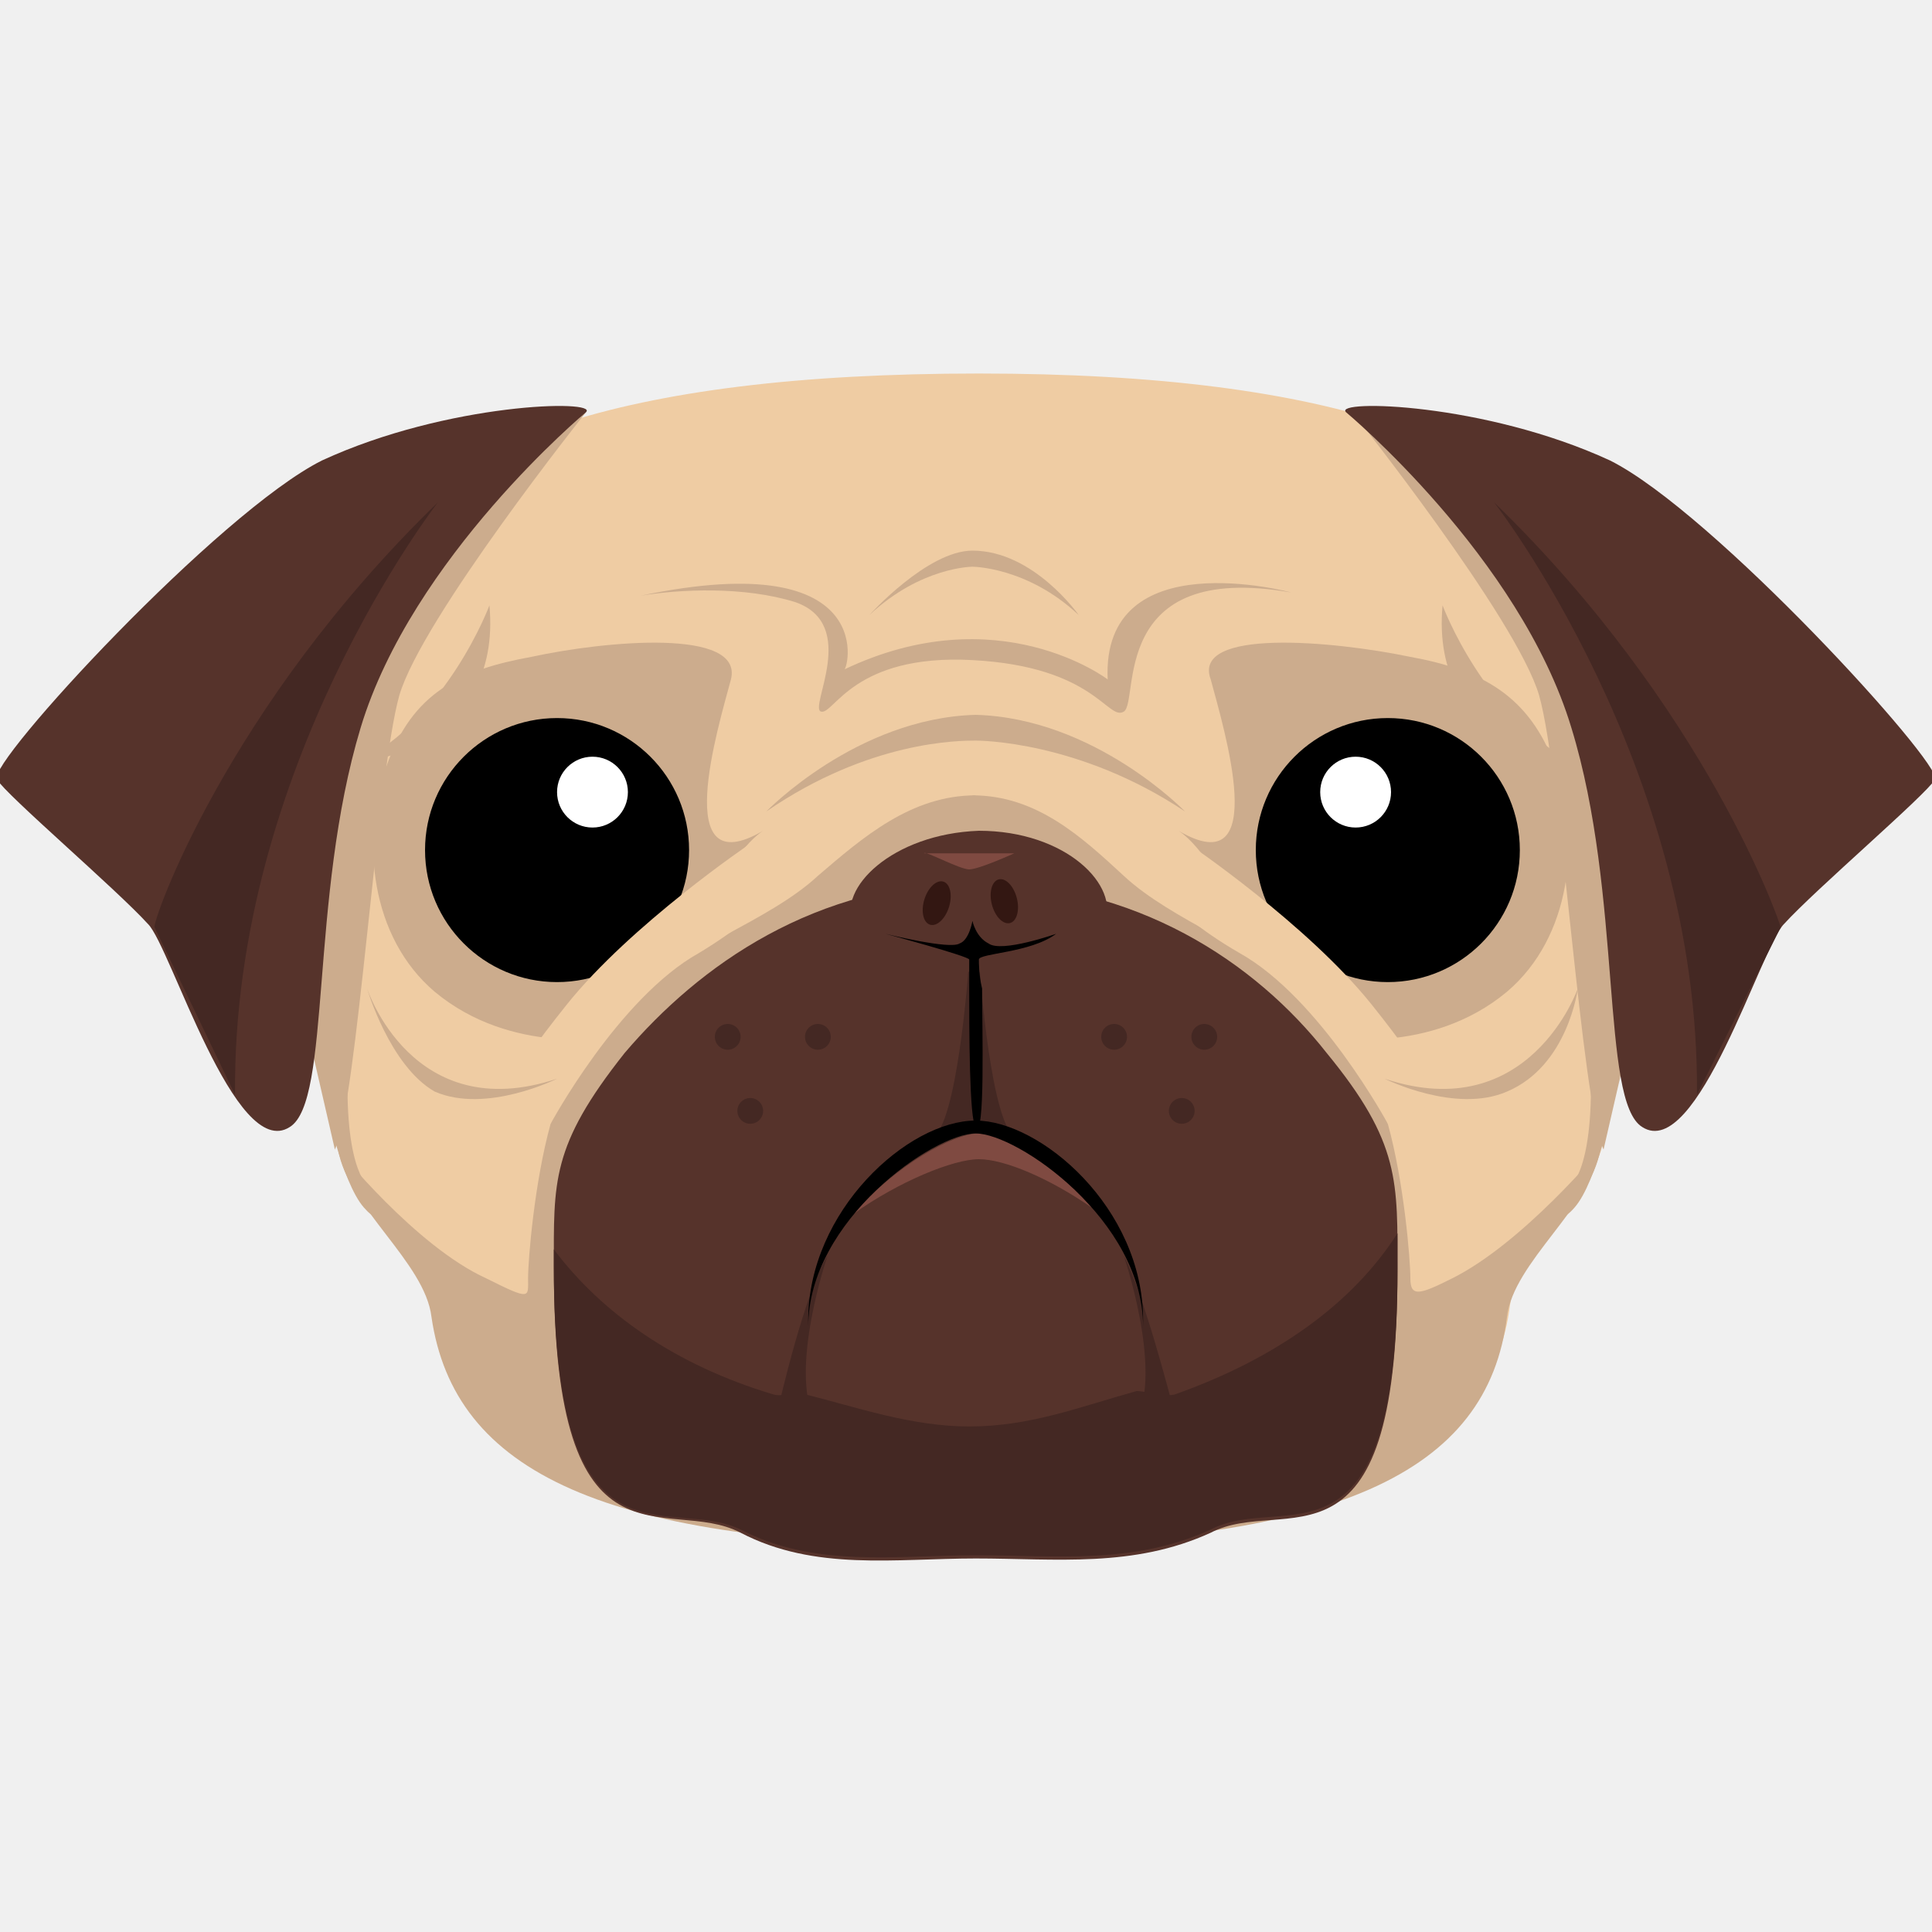
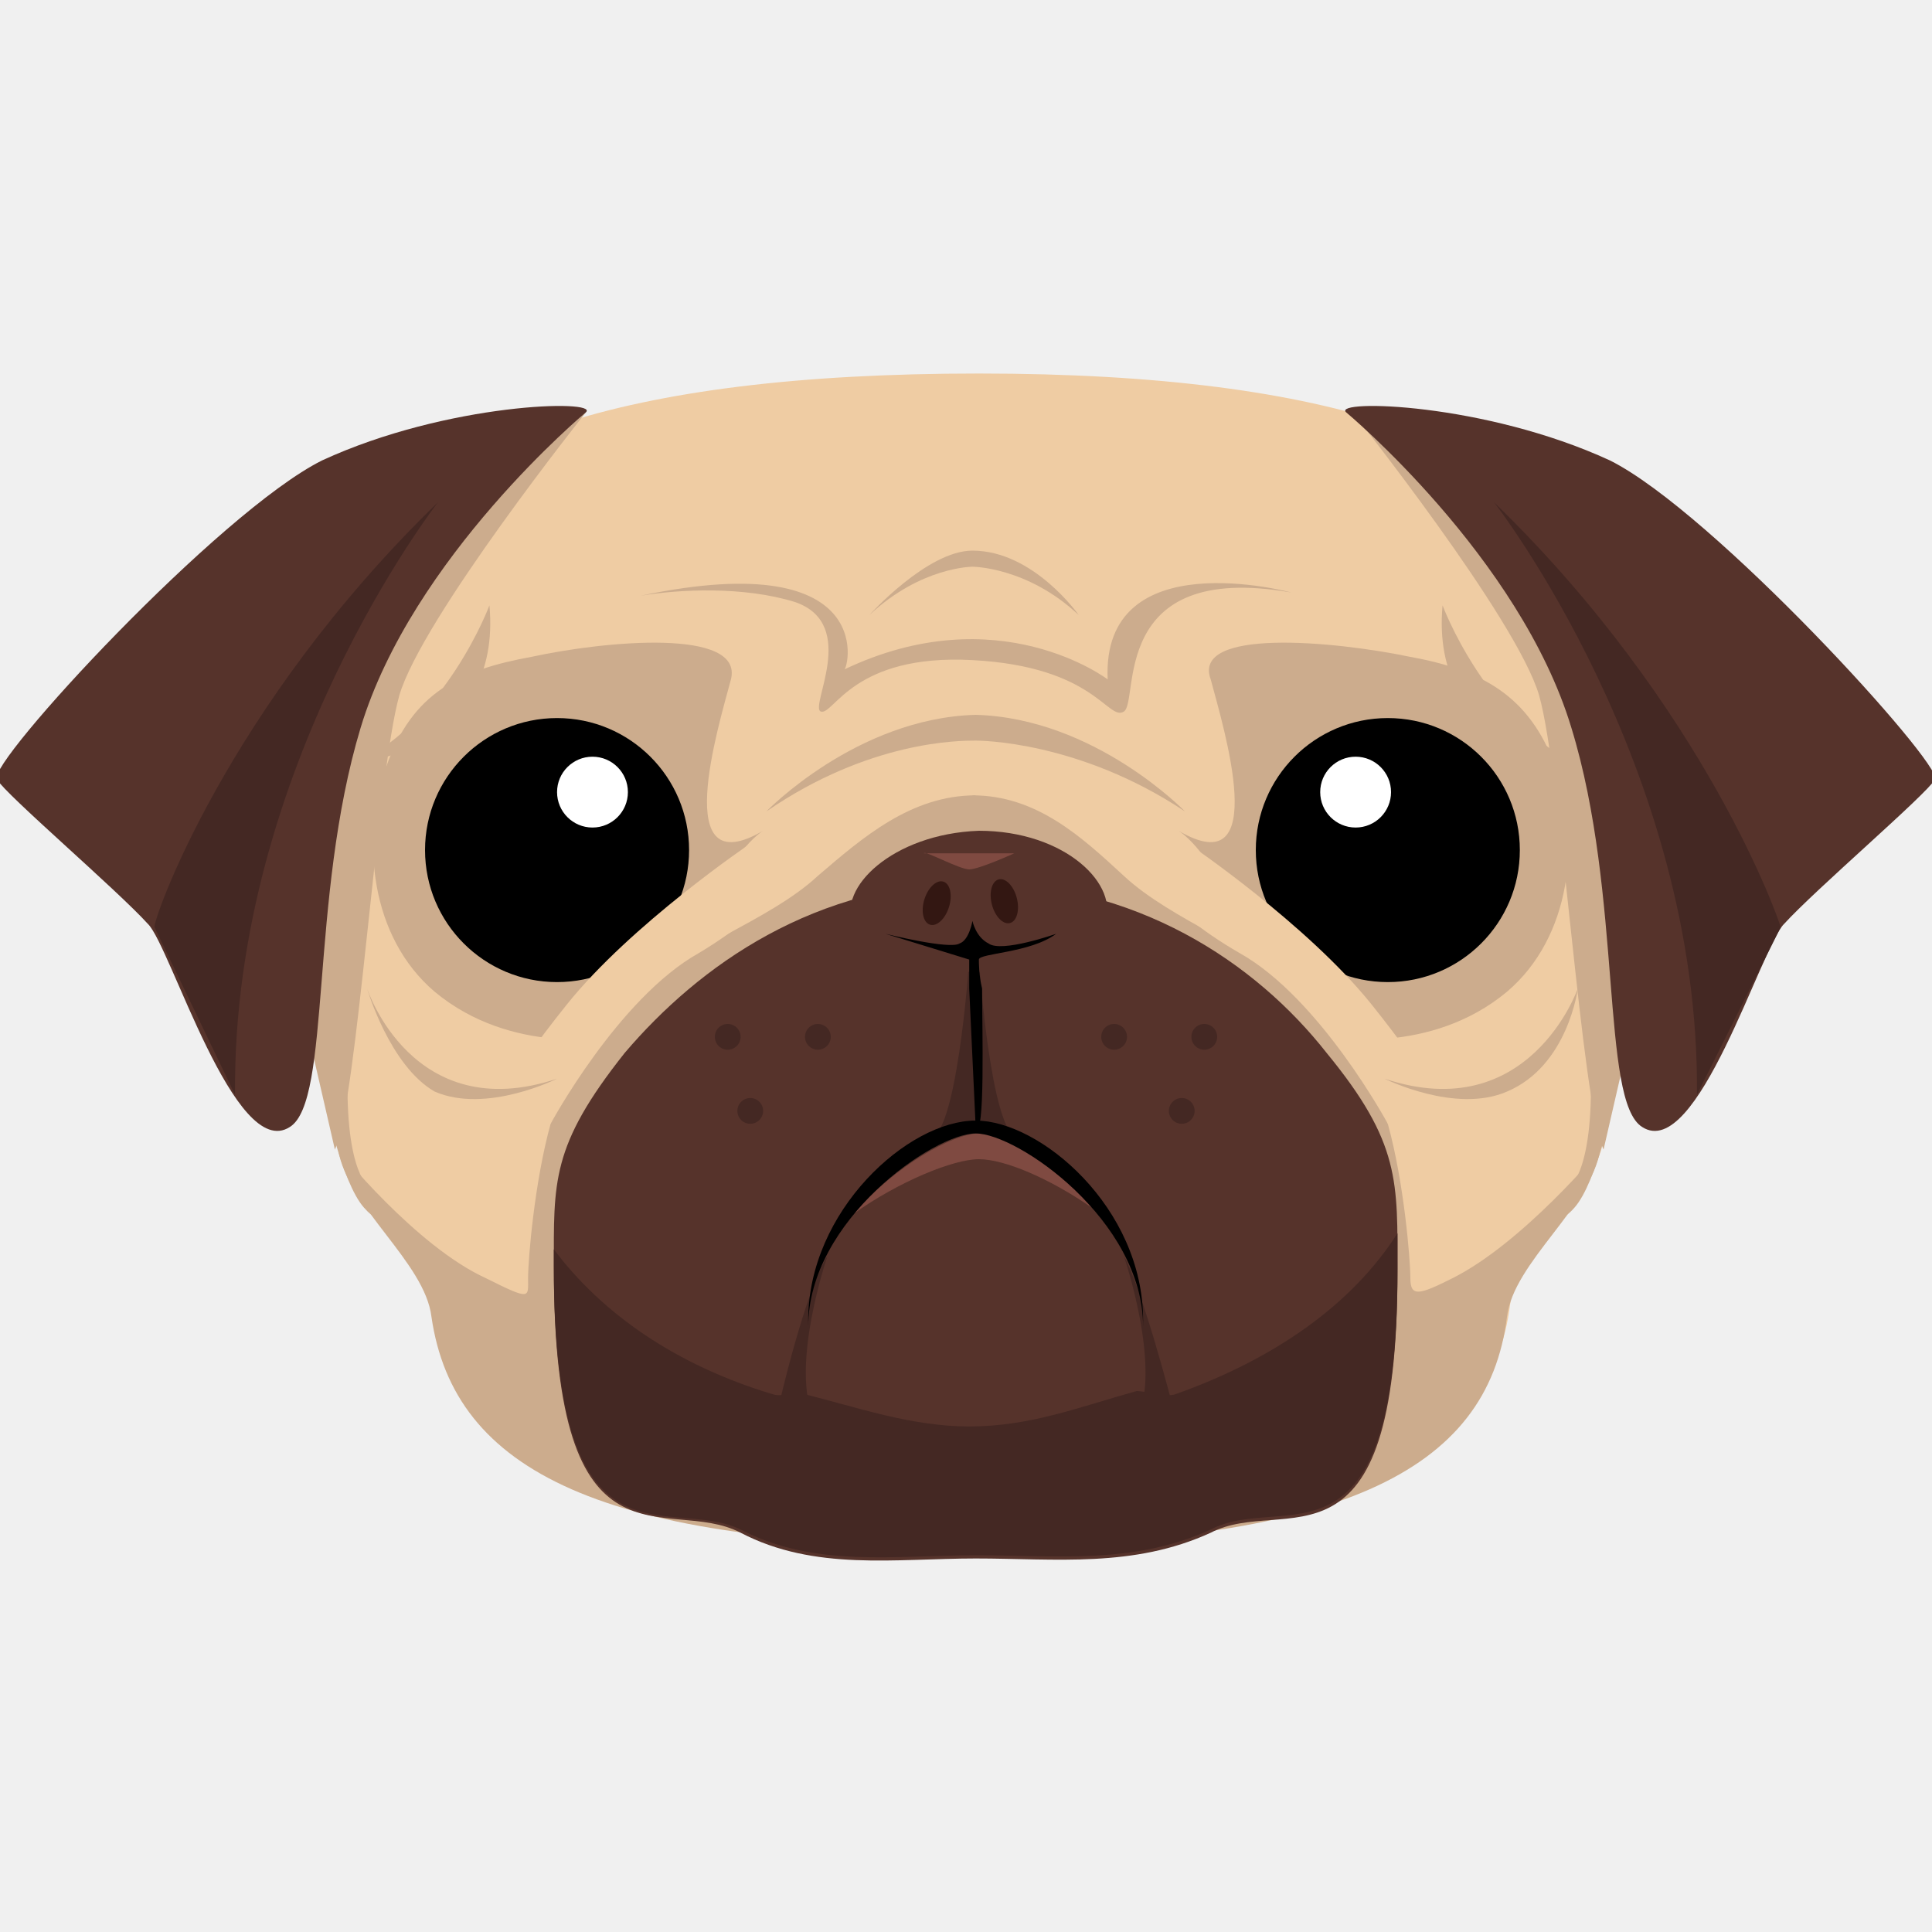
- <svg xmlns="http://www.w3.org/2000/svg" id="Layer_1" viewBox="0 0 60 60">
-   <style>
-     .st0{fill:#efcca3}.st1{fill:#ccac8d}.st2{fill:#fff}.st3{fill:#56332b}.st4{fill:#442823}.st5{fill:#7f4a41}.st6{fill:#331712}
-   </style>
-   <path d="M50.2 23.1c-.1-2.1.2-3.9-.7-5.4-2.2-3.8-7.9-6.1-19.1-6.1v.3h-.2.2v-.3c-11.2 0-17.1 2.2-19.4 6.1-.9 1.6-.8 3.4-.9 5.4-.1 1.6-.8 3.4-.5 5.2.4 2.4.5 4.9.9 7.1.3 1.8 2.8 3.4 3 5.1.7 4.8 5.6 7 16.9 7v.4H30h.3v-.4c11.2 0 16-2.2 16.6-7 .2-1.8 2.6-3.3 2.9-5.1.4-2.2.5-4.7.9-7.1.3-1.8-.4-3.6-.5-5.2z" class="st0" />
-   <path d="M30.2 24.7c2 0 3.4 1.3 4.7 2.5 1.5 1.4 4.2 2.3 5.2 3.5 1.1 1.2 2.5 2.3 3 4.2.5 1.8.7 4.2.7 4.8 0 .6.3.5 1.3 0 2.2-1.1 4.6-4 4.6-4-.3 1.8-2.7 3.5-2.9 5.2-.6 4.8-5.2 7.1-16.7 7.1h.3" class="st1" />
-   <path d="M37.6 21.1c.4 1.5 1.9 6.4-1 4.7 0 0 1.2.7 2 3.4s2.7 3 2.7 3 3.1.6 5.5-1.4c2-1.7 2.3-4.7 1.5-7-.8-2.2-2.3-3-4.5-3.4-2.4-.5-6.8-.9-6.2.7z" class="st1" />
+ <svg xmlns="http://www.w3.org/2000/svg" viewBox="0 0 60 60">
+   <path d="M50.2 23.1c-.1-2.1.2-3.9-.7-5.4-2.2-3.8-7.9-6.1-19.1-6.1v.3h-.2.2v-.3c-11.2 0-17.1 2.2-19.4 6.1-.9 1.6-.8 3.4-.9 5.4-.1 1.6-.8 3.4-.5 5.2.4 2.4.5 4.9.9 7.1.3 1.8 2.8 3.4 3 5.1.7 4.8 5.6 7 16.9 7v.4h-.1v-.4c11.2 0 16-2.2 16.6-7 .2-1.8 2.6-3.3 2.9-5.1.4-2.2.5-4.7.9-7.1.3-1.8-.4-3.6-.5-5.2z" fill="#efcca3" />
+   <g fill="#ccac8d">
+     <path d="M30.2 24.7c2 0 3.4 1.3 4.7 2.5 1.5 1.4 4.2 2.3 5.2 3.5 1.1 1.2 2.5 2.3 3 4.2.5 1.8.7 4.2.7 4.8s.3.5 1.3 0c2.2-1.1 4.6-4 4.6-4-.3 1.8-2.7 3.5-2.9 5.2-.6 4.8-5.2 7.1-16.7 7.1h.3" />
+     <path d="M37.6 21.1c.4 1.5 1.9 6.4-1 4.7 0 0 1.2.7 2 3.4s2.7 3 2.7 3 3.1.6 5.5-1.4c2-1.7 2.3-4.7 1.5-7-.8-2.2-2.3-3-4.5-3.4-2.4-.5-6.8-.9-6.2.7z" />
+   </g>
  <circle cx="43.1" cy="26.4" r="4.1" />
-   <circle cx="42.1" cy="24.6" r="1.1" class="st2" />
-   <path d="M36.9 26.2s3.7 2.5 5.7 5 2 3 2 3l-1.5.7S41 31 38.5 29.6c-2.6-1.5-2.9-2.7-2.9-2.7l1.3-.7z" class="st0" />
-   <path d="M30.3 24.7c-2 0-3.5 1.3-4.9 2.5-1.5 1.4-4.3 2.3-5.3 3.5-1.1 1.2-2.5 2.3-3 4.2-.5 1.8-.7 4.2-.7 4.8 0 .6.1.7-1.3 0-2.2-1-4.6-4-4.6-4 .3 1.8 2.7 3.5 2.9 5.2.7 4.8 5.3 7.1 16.8 7.1h.2" class="st1" />
-   <path d="M41.2 32.7c-2.2-2.8-5.9-5.3-10.9-5.3s-8.6 2.6-10.9 5.3c-2.3 2.9-2.2 4-2.2 6.7 0 9.8 3.5 7 5.8 8.2 2.3 1.2 4.8.8 7.3.8s4.9.3 7.3-.8c2.3-1.2 5.8 1.7 5.8-8.1 0-2.8.1-4-2.2-6.8z" class="st3" />
-   <path d="M30.1 29.8s-.3 4.5-1 5.4l1.2-.3-.2-5.1z" class="st4" />
-   <path d="M30.4 29.8s.3 4.5 1 5.4l-1.2-.3.2-5.1z" class="st4" />
-   <path d="M26.5 28.7c-.5-1.1 1.2-2.8 3.9-2.9 2.7 0 4.4 1.7 3.9 2.9-.5 1.1-2.2 1.5-3.9 1.5-1.7-.1-3.5-.4-3.9-1.5z" class="st3" />
-   <path d="M30.4 29.8c0-.2 1.6-.2 2.4-.8 0 0-1.7.6-2.1.3-.4-.2-.5-.7-.5-.7s-.1.6-.4.7c-.3.2-2.3-.3-2.3-.3s2.6.7 2.6.8v.9c0 1.2 0 4.1.2 4.3.3.4.2-3.1.2-4.3-.1-.4-.1-.8-.1-.9z" />
-   <path d="M30.4 36c.8 0 2.2.6 3.5 1.5-1.2-1.4-2.7-2.3-3.5-2.3-.8 0-2.6 1-3.9 2.5 1.4-1 3.1-1.7 3.9-1.7z" class="st5" />
-   <path d="M30.1 44.3c-1.8 0-3.5-.6-5.1-1-.3-.1-.7.1-1 0-3-.9-5.3-2.5-6.8-4.5v.5c0 9.8 3.5 7.1 5.8 8.2 2.3 1.2 4.8.8 7.3.8s4.9.3 7.3-.8c2.3-1.2 5.8 1.7 5.8-8.1v-1.1c-1.4 2.2-3.8 3.9-6.9 5-.3.1-.9-.1-1.2-.1-1.8.5-3.3 1.1-5.2 1.1z" class="st4" />
-   <path d="M25.7 39s-1.2 3.5-.4 5.1l-1.1-.5s.8-3.5 1.5-4.6zm9.2 0s1.2 3.5.4 5.1l1.1-.5s-.9-3.5-1.5-4.6z" class="st4" />
-   <path d="M22.7 21.1c-.4 1.5-1.9 6.4 1 4.7 0 0-1.2.7-2 3.4-.7 2.7-2.7 3-2.7 3s-3.1.6-5.5-1.4c-2-1.7-2.3-4.7-1.5-7 .8-2.3 2.3-3 4.5-3.4 2.3-.5 6.6-.9 6.2.7z" class="st1" />
+   <circle cx="42.1" cy="24.6" r="1.1" fill="#fff" />
+   <path d="M36.9 26.2s3.7 2.5 5.7 5 2 3 2 3l-1.5.7S41 31 38.5 29.6c-2.6-1.5-2.9-2.7-2.9-2.7l1.3-.7z" fill="#efcca3" />
+   <path d="M30.3 24.7c-2 0-3.5 1.3-4.9 2.5-1.5 1.4-4.3 2.3-5.3 3.5-1.1 1.2-2.5 2.3-3 4.2-.5 1.8-.7 4.2-.7 4.8s.1.7-1.3 0c-2.2-1-4.6-4-4.6-4 .3 1.8 2.7 3.5 2.9 5.2.7 4.8 5.3 7.1 16.8 7.1h.2" fill="#ccac8d" />
+   <path d="M41.2 32.7c-2.2-2.8-5.9-5.3-10.9-5.3s-8.6 2.6-10.9 5.3c-2.3 2.9-2.2 4-2.2 6.7 0 9.8 3.5 7 5.8 8.2s4.8.8 7.3.8 4.9.3 7.3-.8c2.3-1.2 5.8 1.7 5.8-8.1 0-2.8.1-4-2.2-6.8z" fill="#56332b" />
+   <g fill="#442823">
+     <path d="M30.1 29.8s-.3 4.5-1 5.4l1.2-.3-.2-5.1z" />
+     <path d="M30.4 29.8s.3 4.5 1 5.4l-1.2-.3.2-5.1z" />
+   </g>
+   <path d="M26.5 28.7c-.5-1.1 1.2-2.8 3.9-2.9 2.7 0 4.4 1.7 3.9 2.9-.5 1.1-2.2 1.5-3.9 1.5-1.7-.1-3.5-.4-3.9-1.5z" fill="#56332b" />
+   <path d="M30.4 29.8c0-.2 1.6-.2 2.4-.8 0 0-1.7.6-2.1.3-.4-.2-.5-.7-.5-.7s-.1.6-.4.7c-.3.2-2.3-.3-2.3-.3l2.6.8v.9l.2 4.3c.3.4.2-3.1.2-4.3-.1-.4-.1-.8-.1-.9z" />
+   <path d="M30.4 36c.8 0 2.2.6 3.5 1.5-1.2-1.4-2.7-2.3-3.5-2.3s-2.6 1-3.9 2.5c1.4-1 3.1-1.7 3.9-1.7z" fill="#7f4a41" />
+   <g fill="#442823">
+     <path d="M30.1 44.3c-1.8 0-3.5-.6-5.1-1-.3-.1-.7.1-1 0-3-.9-5.3-2.5-6.8-4.5v.5c0 9.8 3.5 7.1 5.8 8.2 2.3 1.2 4.8.8 7.3.8s4.9.3 7.3-.8c2.3-1.2 5.8 1.7 5.8-8.1v-1.1c-1.4 2.2-3.8 3.9-6.9 5-.3.1-.9-.1-1.2-.1-1.8.5-3.3 1.1-5.2 1.1z" />
+     <path d="M25.7 39s-1.2 3.5-.4 5.1l-1.1-.5s.8-3.5 1.5-4.6zm9.2 0s1.2 3.5.4 5.1l1.1-.5s-.9-3.5-1.5-4.6z" />
+   </g>
+   <path d="M22.7 21.1c-.4 1.5-1.9 6.4 1 4.7 0 0-1.2.7-2 3.4-.7 2.7-2.7 3-2.7 3s-3.1.6-5.5-1.4c-2-1.7-2.3-4.7-1.5-7s2.3-3 4.5-3.4c2.3-.5 6.6-.9 6.2.7z" fill="#ccac8d" />
  <path d="M30.3 35.2c1.3 0 5.2 2.7 5.2 6V41c0-3.5-3.2-6.2-5.2-6.2-2.1 0-5.2 2.8-5.2 6.2v.2c0-3.3 3.9-6 5.2-6z" />
-   <ellipse cx="31.2" cy="28" class="st6" rx=".4" ry=".7" transform="rotate(-14.465 31.149 28.032)" />
-   <ellipse cx="29.1" cy="28" class="st6" rx=".7" ry=".4" transform="rotate(-72.764 29.128 28.031)" />
+   <g fill="#331712">
+     <ellipse cx="31.2" cy="28" rx=".4" ry=".7" transform="rotate(345.535 31.149 28.032)" />
+     <ellipse cx="29.1" cy="28" rx=".7" ry=".4" transform="rotate(287.236 29.128 28.031)" />
+   </g>
  <circle cx="17.3" cy="26.4" r="4.1" />
-   <circle cx="18.4" cy="24.6" r="1.1" class="st2" />
-   <path d="M31.5 26.5s-1.1.5-1.4.5c-.3 0-1.4-.6-1.4-.5h2.8z" class="st5" />
-   <path d="M23.3 26.2s-3.7 2.5-5.7 5-2 3-2 3l1.5.7s2.1-3.9 4.6-5.3c2.5-1.5 2.9-2.7 2.9-2.7l-1.3-.7z" class="st0" />
-   <path d="M15.2 18.8s-1.3 3.5-4.1 4.9c.1 0 4.5-.5 4.1-4.9zm29.6 0s1.3 3.5 4.1 4.9c-.1 0-4.5-.5-4.1-4.9zm-8 6.4s-2.8-2.9-6.5-3c0 0 .1 0 0 0-3.7.1-6.5 3-6.5 3 3.2-2.2 6-2.2 6.5-2.2.1 0 3.2 0 6.5 2.2zm-3.3-6.1s-1.4-2-3.3-2c-1.4 0-3.2 2-3.2 2 1.6-1.5 3.2-1.5 3.2-1.5s1.7 0 3.3 1.5zM17.3 33.5s-2.2 1.1-3.8.4c-1.4-.8-2.1-3.2-2.1-3.2s1.4 4.3 5.9 2.8zm25.7 0s2.2 1.1 3.8.4c1.9-.8 2.2-3.2 2.2-3.2s-1.5 4.3-6 2.8z" class="st1" />
-   <path d="M19.9 18.5c1.2-.2 3.2-.3 4.8.2 2 .7.4 3.3.8 3.4.4.1 1-1.8 4.7-1.6 3.8.2 4.2 1.9 4.7 1.6.5-.3-.5-4.7 5.2-3.7 0 0-5.9-1.6-5.7 2.7 0 0-3.4-2.6-8.2-.3.1.2 1.3-3.9-6.3-2.3zm20.7 0zm-22.4-5.7s-5.1 6.4-5.8 8.8c-.7 2.5-1.3 12.6-2 14.1l-2.3-10 4.3-10.4 5.8-2.5zm23.8 0s5.1 6.4 5.8 8.8c.7 2.5 1.3 12.6 2 14.1l2.3-10-4.3-10.4-5.8-2.5z" class="st1" />
-   <path d="M41.8 12.8s5.4 4.5 7 9.8c1.6 5.2.9 11.6 2.2 12.4 1.7 1.1 3.7-5.6 4.4-6.3 1-1.1 4.4-4 4.7-4.5.2-.5-6.9-8.3-10.1-9.9-3.9-1.8-8.6-1.9-8.2-1.5z" class="st3" />
-   <path d="M46.4 15.6s6.4 8.2 6.3 18.4l2.6-5.2c0-.1-2.3-6.8-8.9-13.2z" class="st4" />
-   <path d="M18.2 12.8s-5.4 4.5-7 9.8S10.3 34.2 9 35c-1.7 1.1-3.7-5.6-4.4-6.3-1-1.1-4.4-4-4.7-4.5s6.9-8.3 10.1-9.9c3.9-1.8 8.6-1.9 8.2-1.5z" class="st3" />
-   <path d="M13.6 15.6S7.2 23.8 7.3 34l-2.5-5.2c-.1-.1 2.2-6.8 8.8-13.2z" class="st4" />
-   <path d="M10.1 34.2s.5 2.5 1.2 3.3c.7.8.2-.6.2-.6s-.8-.4-.7-3.7c.3-3.2-.7 1-.7 1zm40 0s-.5 2.5-1.2 3.3c-.7.8-.2-.6-.2-.6s.8-.4.7-3.7c-.3-3.2.7 1 .7 1z" class="st1" />
-   <circle cx="25.4" cy="32.2" r=".4" class="st4" />
-   <circle cx="23.3" cy="34.5" r=".4" class="st4" />
-   <circle cx="22.6" cy="32.2" r=".4" class="st4" />
-   <circle cx="34.6" cy="32.2" r=".4" class="st4" />
-   <circle cx="36.7" cy="34.5" r=".4" class="st4" />
-   <circle cx="37.4" cy="32.2" r=".4" class="st4" />
+   <circle cx="18.4" cy="24.6" r="1.1" fill="#fff" />
+   <path d="M31.5 26.5s-1.1.5-1.4.5-1.4-.6-1.4-.5h2.8z" fill="#7f4a41" />
+   <path d="M23.3 26.2s-3.7 2.5-5.7 5-2 3-2 3l1.5.7s2.1-3.9 4.6-5.3c2.5-1.5 2.9-2.7 2.9-2.7l-1.3-.7z" fill="#efcca3" />
+   <g fill="#ccac8d">
+     <path d="M15.2 18.8s-1.3 3.5-4.1 4.9c.1 0 4.5-.5 4.1-4.9zm29.6 0s1.3 3.5 4.1 4.9c-.1 0-4.5-.5-4.1-4.9zm-8 6.4s-2.8-2.9-6.5-3h0c-3.7.1-6.5 3-6.5 3 3.2-2.2 6-2.2 6.5-2.2.1 0 3.2 0 6.5 2.2zm-3.3-6.1s-1.4-2-3.3-2c-1.4 0-3.2 2-3.2 2 1.6-1.5 3.2-1.5 3.2-1.5s1.7 0 3.3 1.5zM17.3 33.5s-2.2 1.1-3.8.4c-1.4-.8-2.1-3.2-2.1-3.2s1.4 4.3 5.9 2.8zm25.7 0s2.2 1.1 3.8.4c1.9-.8 2.2-3.2 2.2-3.2s-1.5 4.3-6 2.8z" />
+     <path d="M19.9 18.5c1.2-.2 3.2-.3 4.8.2 2 .7.4 3.3.8 3.4s1-1.8 4.7-1.6c3.8.2 4.2 1.9 4.7 1.6s-.5-4.7 5.2-3.7c0 0-5.9-1.6-5.7 2.7 0 0-3.4-2.6-8.2-.3.1.2 1.3-3.9-6.3-2.3zm20.7 0zm-22.4-5.7s-5.1 6.4-5.8 8.8c-.7 2.5-1.3 12.6-2 14.1l-2.3-10 4.3-10.4 5.8-2.5zm23.8 0s5.1 6.4 5.8 8.8c.7 2.5 1.3 12.6 2 14.1l2.3-10-4.3-10.4-5.8-2.5z" />
+   </g>
+   <path d="M41.8 12.8s5.4 4.5 7 9.8c1.6 5.2.9 11.6 2.2 12.4 1.7 1.1 3.7-5.6 4.4-6.3 1-1.1 4.4-4 4.7-4.5.2-.5-6.9-8.3-10.1-9.9-3.9-1.8-8.6-1.9-8.2-1.5z" fill="#56332b" />
+   <path d="M46.4 15.6s6.4 8.2 6.3 18.4l2.6-5.2c0-.1-2.3-6.8-8.9-13.2z" fill="#442823" />
+   <path d="M18.2 12.8s-5.4 4.5-7 9.8S10.3 34.2 9 35c-1.7 1.1-3.7-5.6-4.4-6.3-1-1.1-4.4-4-4.7-4.5s6.9-8.3 10.1-9.9c3.9-1.8 8.6-1.9 8.2-1.5z" fill="#56332b" />
+   <path d="M13.6 15.6S7.2 23.8 7.3 34l-2.5-5.2c-.1-.1 2.2-6.8 8.8-13.2z" fill="#442823" />
+   <path d="M10.1 34.2s.5 2.5 1.2 3.3.2-.6.2-.6-.8-.4-.7-3.7c.3-3.2-.7 1-.7 1zm40 0s-.5 2.5-1.2 3.3-.2-.6-.2-.6.8-.4.7-3.7c-.3-3.2.7 1 .7 1z" fill="#ccac8d" />
+   <g fill="#442823">
+     <circle cx="25.4" cy="32.2" r=".4" />
+     <circle cx="23.3" cy="34.5" r=".4" />
+     <circle cx="22.6" cy="32.2" r=".4" />
+     <circle cx="34.6" cy="32.2" r=".4" />
+     <circle cx="36.7" cy="34.5" r=".4" />
+     <circle cx="37.4" cy="32.2" r=".4" />
+   </g>
</svg>
